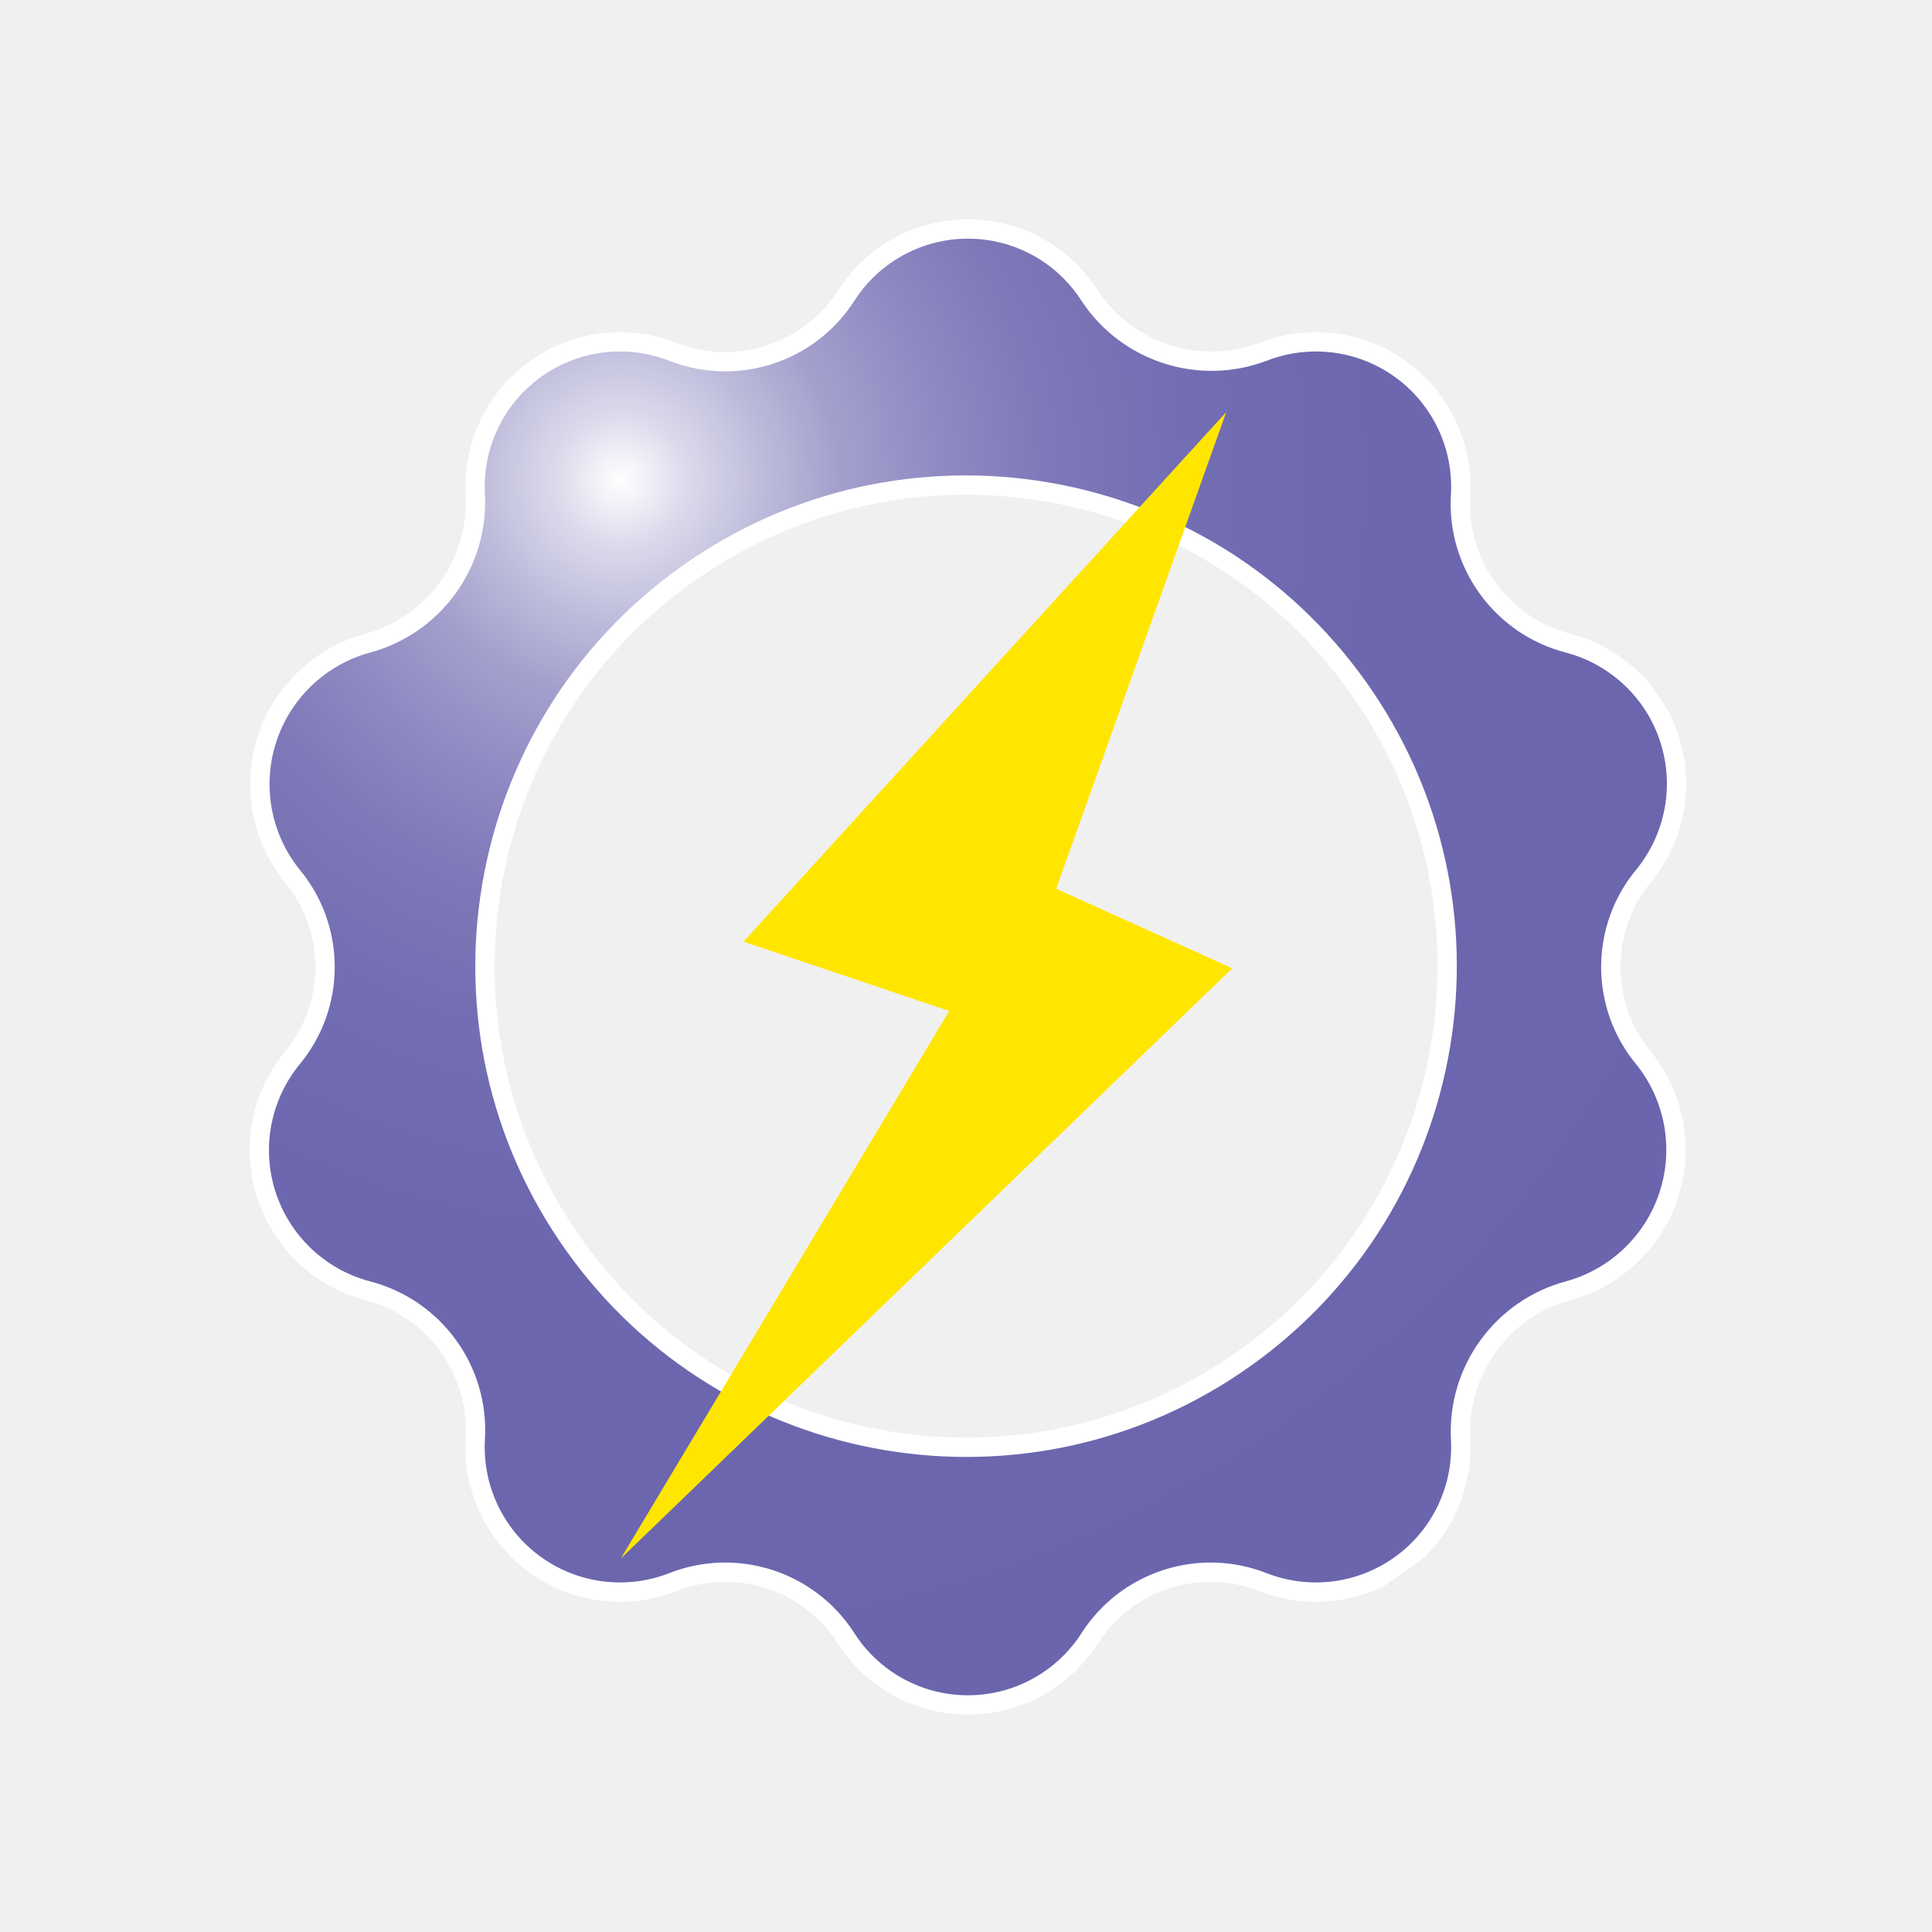
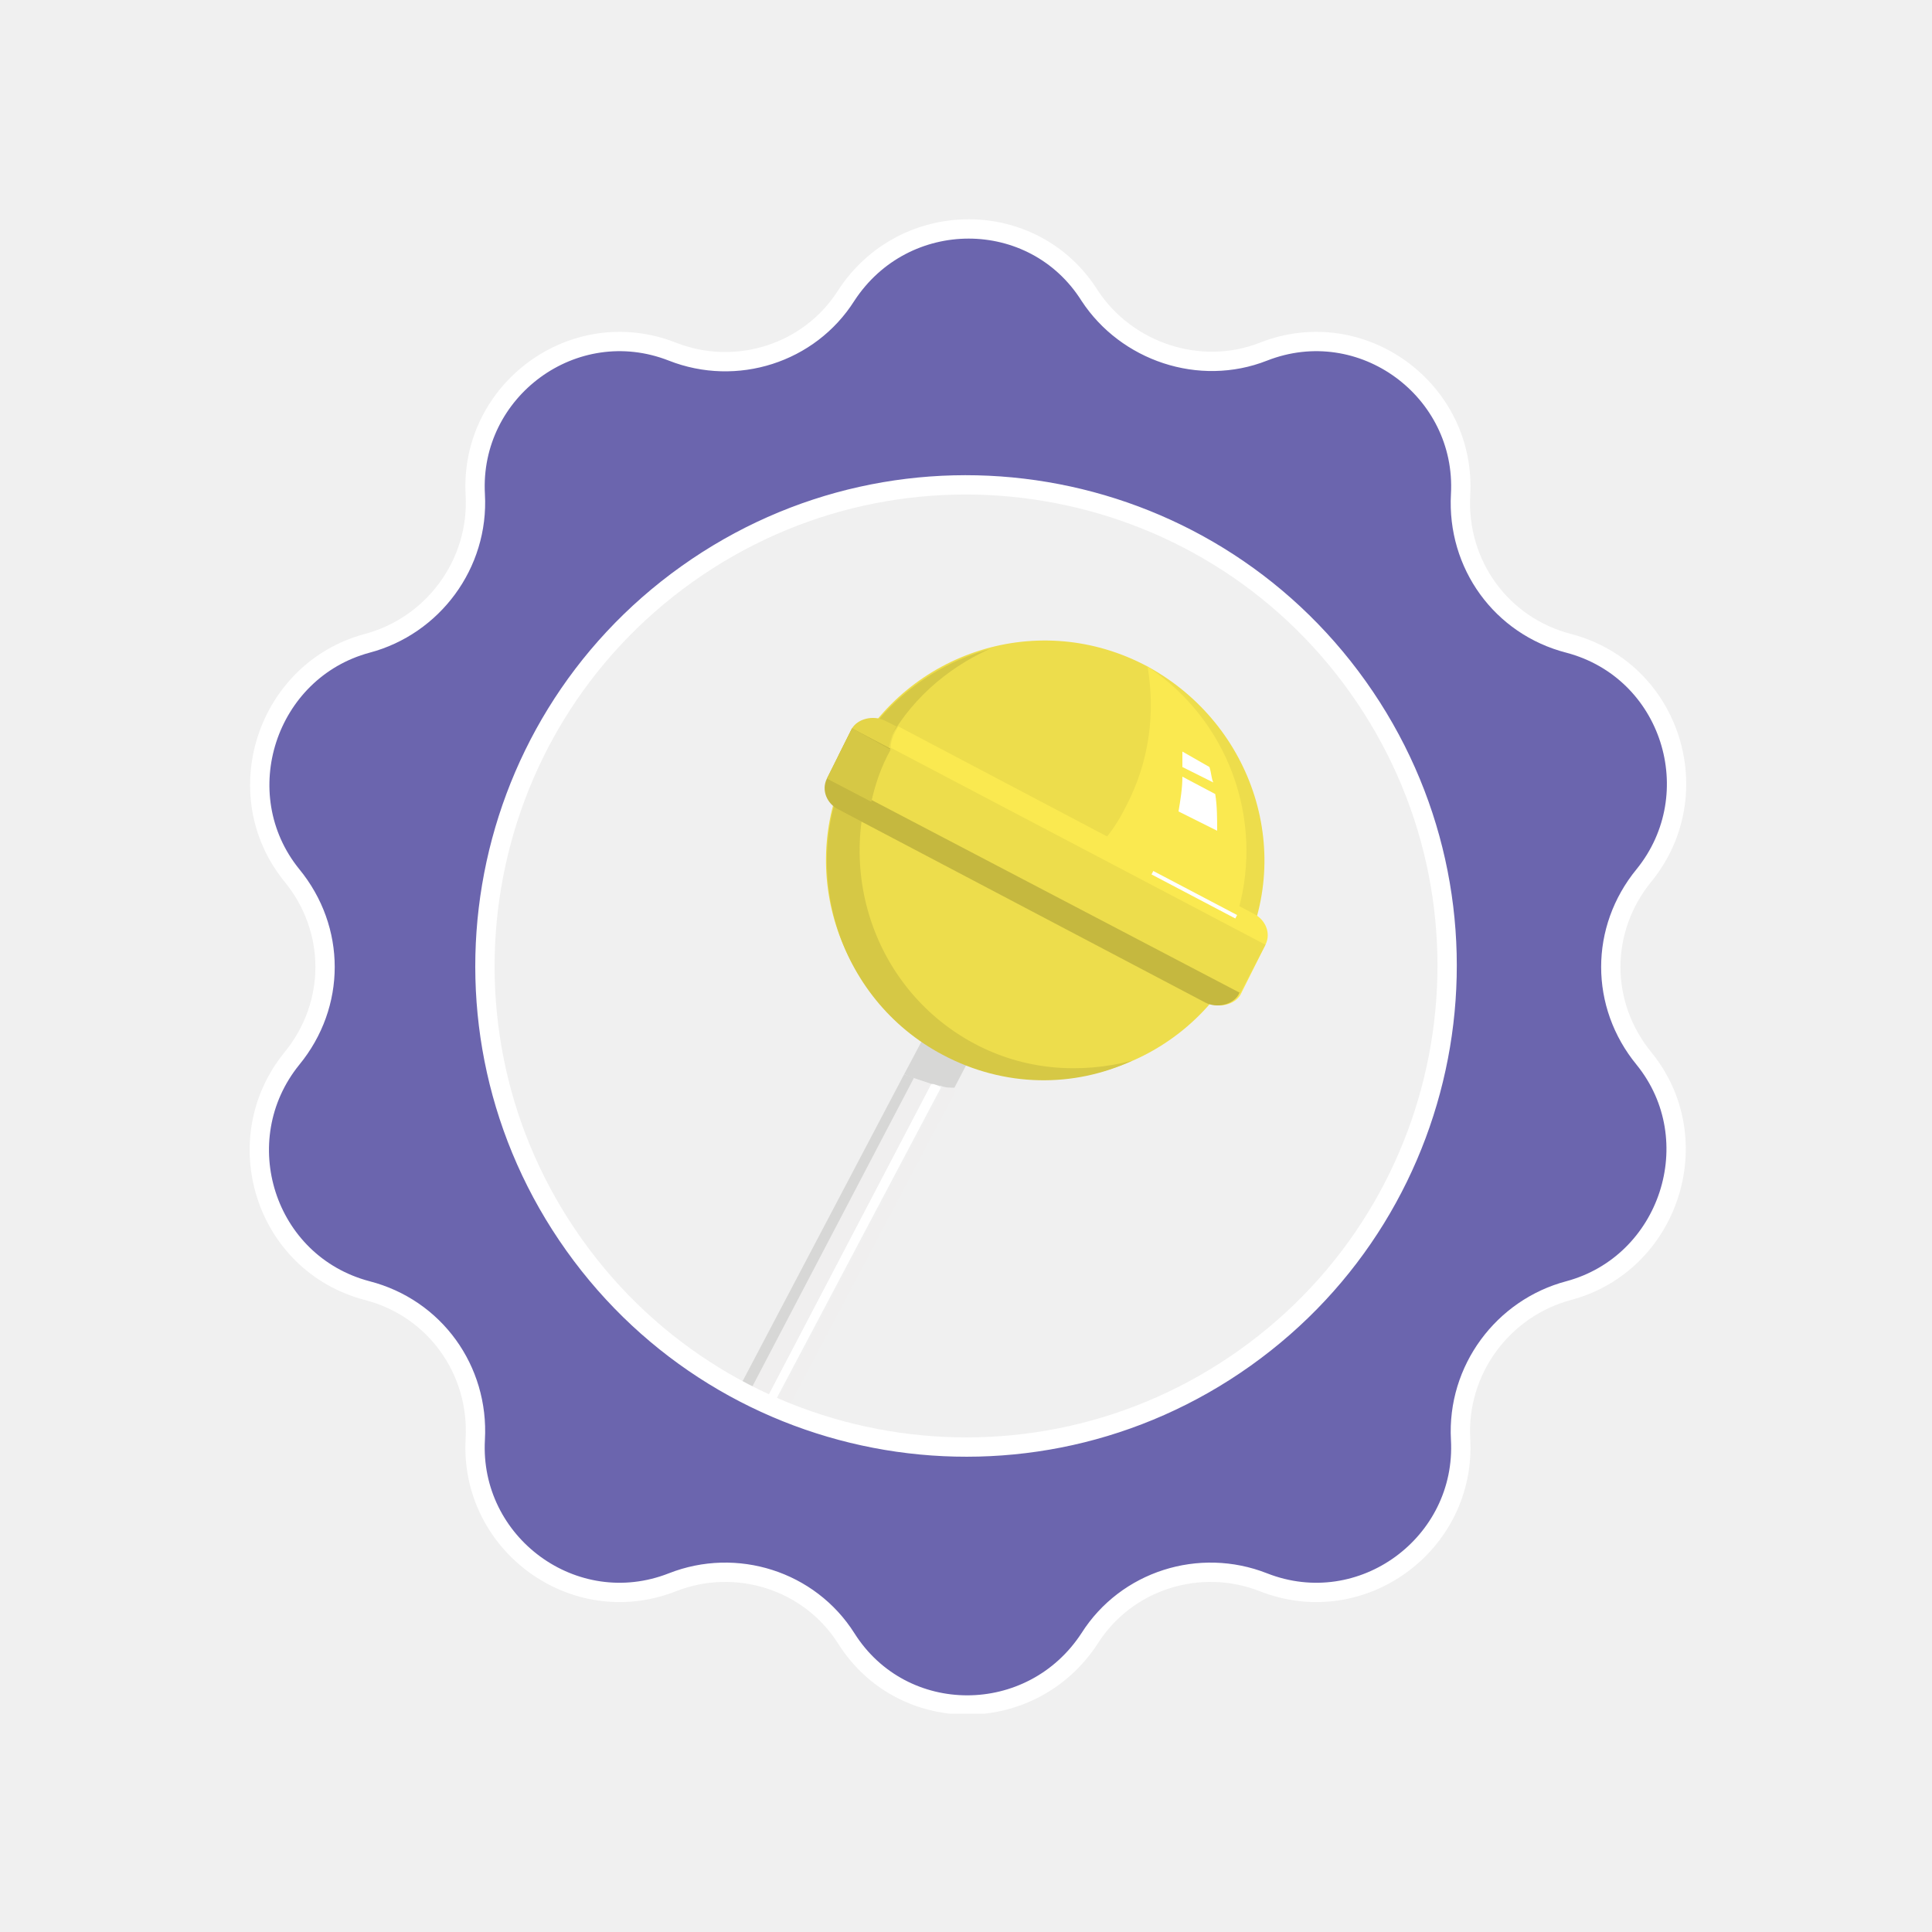
- <svg xmlns="http://www.w3.org/2000/svg" id="Layer_1" data-name="Layer 1" viewBox="0 0 100 100">
-   <defs>
-     <style>.cls-1,.cls-2,.cls-7{fill:none;}.cls-2{clip-path:url(#clip-path);}.cls-3{clip-path:url(#clip-path-2);}.cls-4{clip-path:url(#clip-path-3);}.cls-5{fill:url(#radial-gradient);}.cls-6{clip-path:url(#clip-path-5);}.cls-7{stroke:#fff;stroke-miterlimit:10;}.cls-8{fill:#fff;}.cls-9{fill:#ffe600;}</style>
-     <clipPath id="clip-path">
-       <rect class="cls-1" x="12.8" y="11.3" width="74.5" height="77.4" />
+ <svg xmlns="http://www.w3.org/2000/svg" xmlns:xlink="http://www.w3.org/1999/xlink" width="100" height="100" viewBox="0 0 100 100" overflow="scroll">
+   <style>.st0{clip-path:url(#SVGID_2_);} .st1{clip-path:url(#SVGID_4_);fill:#F0EFEF;} .st2{clip-path:url(#SVGID_4_);fill:#FFFFFF;} .st3{clip-path:url(#SVGID_4_);fill:#D7D7D6;} .st4{clip-path:url(#SVGID_4_);fill:#EDDD4C;} .st5{clip-path:url(#SVGID_4_);fill:#FAE950;} .st6{clip-path:url(#SVGID_4_);fill:#D6C845;} .st7{clip-path:url(#SVGID_4_);fill:#E4D448;} .st8{clip-path:url(#SVGID_4_);fill:#C5B83F;} .st9{clip-path:url(#SVGID_6_);fill:url(#SVGID_7_);} .st10{clip-path:url(#SVGID_9_);fill:none;stroke:#FFFFFF;stroke-miterlimit:10;} .st11{clip-path:url(#SVGID_11_);} .st12{clip-path:url(#SVGID_13_);fill:#F0EFEF;} .st13{clip-path:url(#SVGID_13_);fill:#FFFFFF;} .st14{clip-path:url(#SVGID_13_);fill:#D7D7D6;} .st15{clip-path:url(#SVGID_13_);fill:#EDDD4C;} .st16{clip-path:url(#SVGID_13_);fill:#FAE950;} .st17{clip-path:url(#SVGID_13_);fill:#D6C845;} .st18{clip-path:url(#SVGID_13_);fill:#E4D448;} .st19{clip-path:url(#SVGID_13_);fill:#C5B83F;} .st20{clip-path:url(#SVGID_15_);fill:url(#SVGID_16_);} .st21{clip-path:url(#SVGID_18_);fill:none;stroke:#FFFFFF;stroke-miterlimit:10;}</style>
+   <g id="POWERUP_x5F_Skipper_1_">
+     <defs>
+       <path id="SVGID_1_" d="M0 0h100v100H0z" />
+     </defs>
+     <clipPath id="SVGID_2_">
+       <use xlink:href="#SVGID_1_" overflow="visible" />
    </clipPath>
-     <clipPath id="clip-path-2">
-       <rect class="cls-1" width="100" height="100" />
-     </clipPath>
-     <clipPath id="clip-path-3">
-       <path class="cls-1" d="M29.7,64.5A25.07,25.07,0,1,1,50.1,74.9,25,25,0,0,1,29.7,64.5M44,15.2A7.32,7.32,0,0,1,35,18a7.54,7.54,0,0,0-10.3,7.3,7.45,7.45,0,0,1-5.6,7.6,7.54,7.54,0,0,0-4,12,7.53,7.53,0,0,1-.1,9.5,7.45,7.45,0,0,0,3.8,12,7.55,7.55,0,0,1,5.5,7.7,7.51,7.51,0,0,0,10.1,7.5,7.61,7.61,0,0,1,9,3,7.48,7.48,0,0,0,12.6.1,7.32,7.32,0,0,1,9-2.8,7.54,7.54,0,0,0,10.3-7.3A7.45,7.45,0,0,1,80.9,67a7.54,7.54,0,0,0,4-12,7.53,7.53,0,0,1,.1-9.5,7.45,7.45,0,0,0-3.8-12,7.55,7.55,0,0,1-5.5-7.7,7.51,7.51,0,0,0-10.1-7.5,7.61,7.61,0,0,1-9-3,7.57,7.57,0,0,0-6.4-3.5A7.38,7.38,0,0,0,44,15.2" />
-     </clipPath>
-     <radialGradient id="radial-gradient" cx="-247.62" cy="449" r="1" gradientTransform="translate(33089.13 -9531.53) rotate(45) scale(67.11)" gradientUnits="userSpaceOnUse">
-       <stop offset="0" stop-color="#fff" />
-       <stop offset="0.05" stop-color="#dcdbec" />
-       <stop offset="0.11" stop-color="#bebcdb" />
-       <stop offset="0.17" stop-color="#a4a0cd" />
-       <stop offset="0.25" stop-color="#8f8ac2" />
-       <stop offset="0.33" stop-color="#7f79b9" />
-       <stop offset="0.44" stop-color="#736eb3" />
-       <stop offset="0.59" stop-color="#6d67af" />
-       <stop offset="1" stop-color="#6b65ae" />
-     </radialGradient>
-     <clipPath id="clip-path-5">
-       <rect class="cls-2" x="12.79" y="11.27" width="74.5" height="77.4" transform="translate(-19.71 38.3) rotate(-35.46)" />
-     </clipPath>
-   </defs>
-   <g class="cls-3">
-     <g class="cls-4">
-       <path class="cls-5" d="M50-26.8l77.3,77.4L50,127.9-27.3,50.6Z" />
+     <g class="st0">
+       <defs>
+         <path id="SVGID_3_" d="M0 0h100v100H0z" />
+       </defs>
+       <clipPath id="SVGID_4_">
+         <use xlink:href="#SVGID_3_" overflow="visible" />
+       </clipPath>
+       <path class="st1" d="M39.3 75.7l10.2-19.3c-.2 0-.5-.1-.7-.1L38.7 75.4l.6.3z" />
+       <path class="st2" d="M48.2 56.1L38.1 75.4h.5l10.1-19.1c-.1-.1-.3-.2-.5-.2" />
+       <path class="st1" d="M47.3 55.8l-10 19.1.8.5 10.1-19.3-.9-.3" />
+       <path class="st3" d="M46.8 55.6l-10 19 .5.3 10-19.1c-.1-.1-.3-.1-.5-.2" />
+       <path class="st3" d="M54.2 45.5l-.1-.1c-.1-.1-.2-.1-.3-.2-.2-.1-.5-.2-.8-.1-.4 0-.8.3-1 .7l-5.2 9.8c.2.1.3.1.5.2l.9.3c.2 0 .3.1.5.1.2.1.5.1.7.1l4.9-9.4c.3-.4.2-1-.1-1.4" />
+       <path class="st4" d="M64.1 49.8c-2.9 5.5-9.7 7.7-15.3 4.7-5.5-2.9-7.7-9.7-4.7-15.3 2.9-5.5 9.7-7.7 15.3-4.7 5.5 3 7.7 9.8 4.7 15.3" />
+       <path class="st5" d="M57.3 43.3c.7.5 1 1.1 1.7 1.5 1.6.9 3.6 1.3 5.1 2.3 1.3-4.7-.5-9.8-4.7-12.6.4 2.4.1 4.9-1.1 7.2-.3.6-.6 1.1-1 1.6" />
+       <path class="st6" d="M45.8 38.7c1.2-2.4 3.2-4.1 5.4-5.1-2.9.8-5.6 2.8-7.1 5.7-2.9 5.5-.8 12.4 4.7 15.3 3.2 1.7 6.8 1.7 9.8.3-2.7.7-5.6.5-8.2-.9-5.4-2.9-7.5-9.7-4.6-15.3" />
+       <path class="st5" d="M64.9 47.3l-18.4-9.7c-.2.3-.4.7-.4 1.1-.1 1.7.1 3.3.5 4.8l15.9 8.4c.6.3 1.4.1 1.7-.4l1.3-2.6c.3-.6 0-1.3-.6-1.6" />
+       <path class="st7" d="M46.4 37.6l-.6-.3c-.6-.3-1.4-.1-1.7.4l-.7 1.4c-.2.9-.2 1.8-.1 2.7 0 0 .1 0 .1.1l3.1 1.6c-.4-1.5-.6-3.2-.5-4.8.1-.4.2-.8.4-1.1" />
+       <path class="st8" d="M44.1 37.7l-1.3 2.6c-.3.6 0 1.3.6 1.6l19 10c.6.3 1.4.1 1.7-.4l1.3-2.6-21.3-11.2z" />
+       <path class="st2" d="M62.9 41.1l-1.7-.9c0 .6-.1 1.2-.2 1.8l2 1c0-.6 0-1.3-.1-1.9M62.6 39.7l-1.4-.8v.8l1.6.8c-.1-.2-.1-.5-.2-.8M59.602 45.26l.093-.178 4.337 2.28-.093.178z" />
+       <path class="st4" d="M65.5 48.9L46.1 38.7c-.5.9-.8 1.8-1 2.7l19.1 10 1.3-2.5z" />
+       <path class="st6" d="M44.1 37.7l-1.3 2.6 2.3 1.2c.2-.9.5-1.8 1-2.7l-2-1.1z" />
    </g>
-     <g class="cls-3">
-       <g class="cls-6">
-         <path class="cls-7" d="M65.4,18.2a7.5,7.5,0,0,1,10.2,7.4,7.46,7.46,0,0,0,5.6,7.7,7.52,7.52,0,0,1,3.9,12,7.4,7.4,0,0,0,0,9.5,7.56,7.56,0,0,1-3.9,12,7.56,7.56,0,0,0-5.6,7.7,7.5,7.5,0,0,1-10.2,7.4,7.44,7.44,0,0,0-9,2.9,7.48,7.48,0,0,1-12.6,0,7.44,7.44,0,0,0-9-2.9,7.5,7.5,0,0,1-10.2-7.4A7.46,7.46,0,0,0,19,66.8a7.52,7.52,0,0,1-3.9-12,7.4,7.4,0,0,0,0-9.5,7.56,7.56,0,0,1,3.9-12,7.56,7.56,0,0,0,5.6-7.7,7.5,7.5,0,0,1,10.2-7.4,7.44,7.44,0,0,0,9-2.9,7.48,7.48,0,0,1,12.6,0A7.56,7.56,0,0,0,65.4,18.2Z" />
-         <circle class="cls-7" cx="50" cy="50" r="24.9" transform="translate(-19.73 38.29) rotate(-35.46)" />
-       </g>
+     <g class="st0">
+       <defs>
+         <path id="SVGID_5_" d="M29.7 64.5c-8-11.2-5.4-26.8 5.8-34.8 11.2-8 26.8-5.4 34.8 5.8 8 11.2 5.4 26.8-5.8 34.8-4.4 3.1-9.4 4.6-14.4 4.6-7.9 0-15.5-3.6-20.4-10.4M44 15.2c-2 3-5.7 4.2-9 2.8-5.1-2-10.5 1.9-10.3 7.3.2 3.6-2.2 6.7-5.6 7.6-5.3 1.4-7.4 7.7-4 12 2.2 2.8 2.2 6.7-.1 9.5-3.5 4.2-1.5 10.6 3.8 12 3.4.9 5.7 4.2 5.5 7.7-.3 5.4 5 9.4 10.1 7.5 3.3-1.2 7.1 0 9 3 2.9 4.6 9.6 4.7 12.6.1 2-3 5.7-4.2 9-2.8 5.1 2 10.5-1.9 10.3-7.3-.2-3.6 2.2-6.7 5.6-7.6 5.3-1.4 7.4-7.7 4-12-2.2-2.8-2.2-6.7.1-9.5 3.5-4.2 1.5-10.6-3.8-12-3.4-.9-5.7-4.2-5.5-7.7.3-5.4-5-9.4-10.1-7.5-3.3 1.2-7.1 0-9-3-1.5-2.3-3.9-3.5-6.4-3.5-2.3 0-4.7 1.1-6.2 3.4" />
+       </defs>
+       <clipPath id="SVGID_6_">
+         <use xlink:href="#SVGID_5_" overflow="visible" />
+       </clipPath>
+       <radialGradient id="SVGID_7_" cx="-752.548" cy="-123.374" r="1" gradientTransform="scale(67.111) rotate(45 -227.563 970.834)" gradientUnits="userSpaceOnUse">
+         <stop offset="0" stop-color="#FFF" />
+         <stop offset=".052" stop-color="#DCDBEC" />
+         <stop offset=".109" stop-color="#BEBCDB" />
+         <stop offset=".174" stop-color="#A4A0CD" />
+         <stop offset=".248" stop-color="#8F8AC2" />
+         <stop offset=".333" stop-color="#7F79B9" />
+         <stop offset=".439" stop-color="#736EB3" />
+         <stop offset=".588" stop-color="#6D67AF" />
+         <stop offset="1" stop-color="#6B65AE" />
+       </radialGradient>
+       <path class="st9" d="M50-26.8l77.3 77.4L50 127.9l-77.3-77.3z" />
+     </g>
+     <g class="st0">
+       <defs>
+         <path id="SVGID_8_" d="M12.8 11.3h74.5v77.4H12.8z" />
+       </defs>
+       <clipPath id="SVGID_9_">
+         <use xlink:href="#SVGID_8_" overflow="visible" />
+       </clipPath>
+       <path class="st10" d="M65.4 18.2c5.1-2 10.5 2 10.2 7.4-.2 3.6 2.1 6.8 5.6 7.7 5.3 1.4 7.3 7.8 3.9 12-2.3 2.8-2.3 6.7 0 9.5 3.4 4.2 1.3 10.6-3.9 12-3.4.9-5.8 4.1-5.6 7.7.3 5.4-5.1 9.4-10.2 7.4-3.3-1.3-7.1-.1-9 2.9-3 4.6-9.7 4.6-12.6 0-1.9-3-5.7-4.2-9-2.9-5.1 2-10.5-2-10.2-7.4.2-3.6-2.1-6.8-5.6-7.7-5.3-1.4-7.3-7.8-3.9-12 2.3-2.8 2.3-6.7 0-9.5-3.4-4.2-1.3-10.6 3.9-12 3.4-.9 5.8-4.1 5.6-7.7-.3-5.4 5.1-9.4 10.2-7.4 3.3 1.3 7.1.1 9-2.9 3-4.6 9.7-4.6 12.6 0 1.9 2.9 5.7 4.2 9 2.9z" />
+       <ellipse transform="rotate(-35.462 49.998 49.996)" class="st10" cx="50" cy="50" rx="24.9" ry="24.9" />
    </g>
  </g>
-   <path class="cls-1" d="M54.2,64.5c0,.5.2,1,.5,1s.5-.4.5-1-.2-1-.5-1a1,1,0,0,0-.5,1" />
-   <rect class="cls-1" width="100" height="100" />
-   <rect class="cls-1" width="100" height="100" />
-   <rect class="cls-1" width="100" height="100" />
-   <rect class="cls-1" width="100" height="100" />
-   <rect class="cls-1" width="100" height="100" />
-   <rect class="cls-1" width="100" height="100" />
-   <rect class="cls-1" width="100" height="100" />
-   <rect class="cls-1" width="100" height="100" />
-   <rect class="cls-1" width="100" height="100" />
-   <rect class="cls-1" width="100" height="100" />
-   <rect class="cls-1" width="100" height="100" />
-   <rect class="cls-1" width="100" height="100" />
-   <polygon class="cls-9" points="63.47 21.33 38.48 48.74 49.13 52.33 32.13 80.67 63.78 50.12 54.67 46 63.47 21.33" />
</svg>
